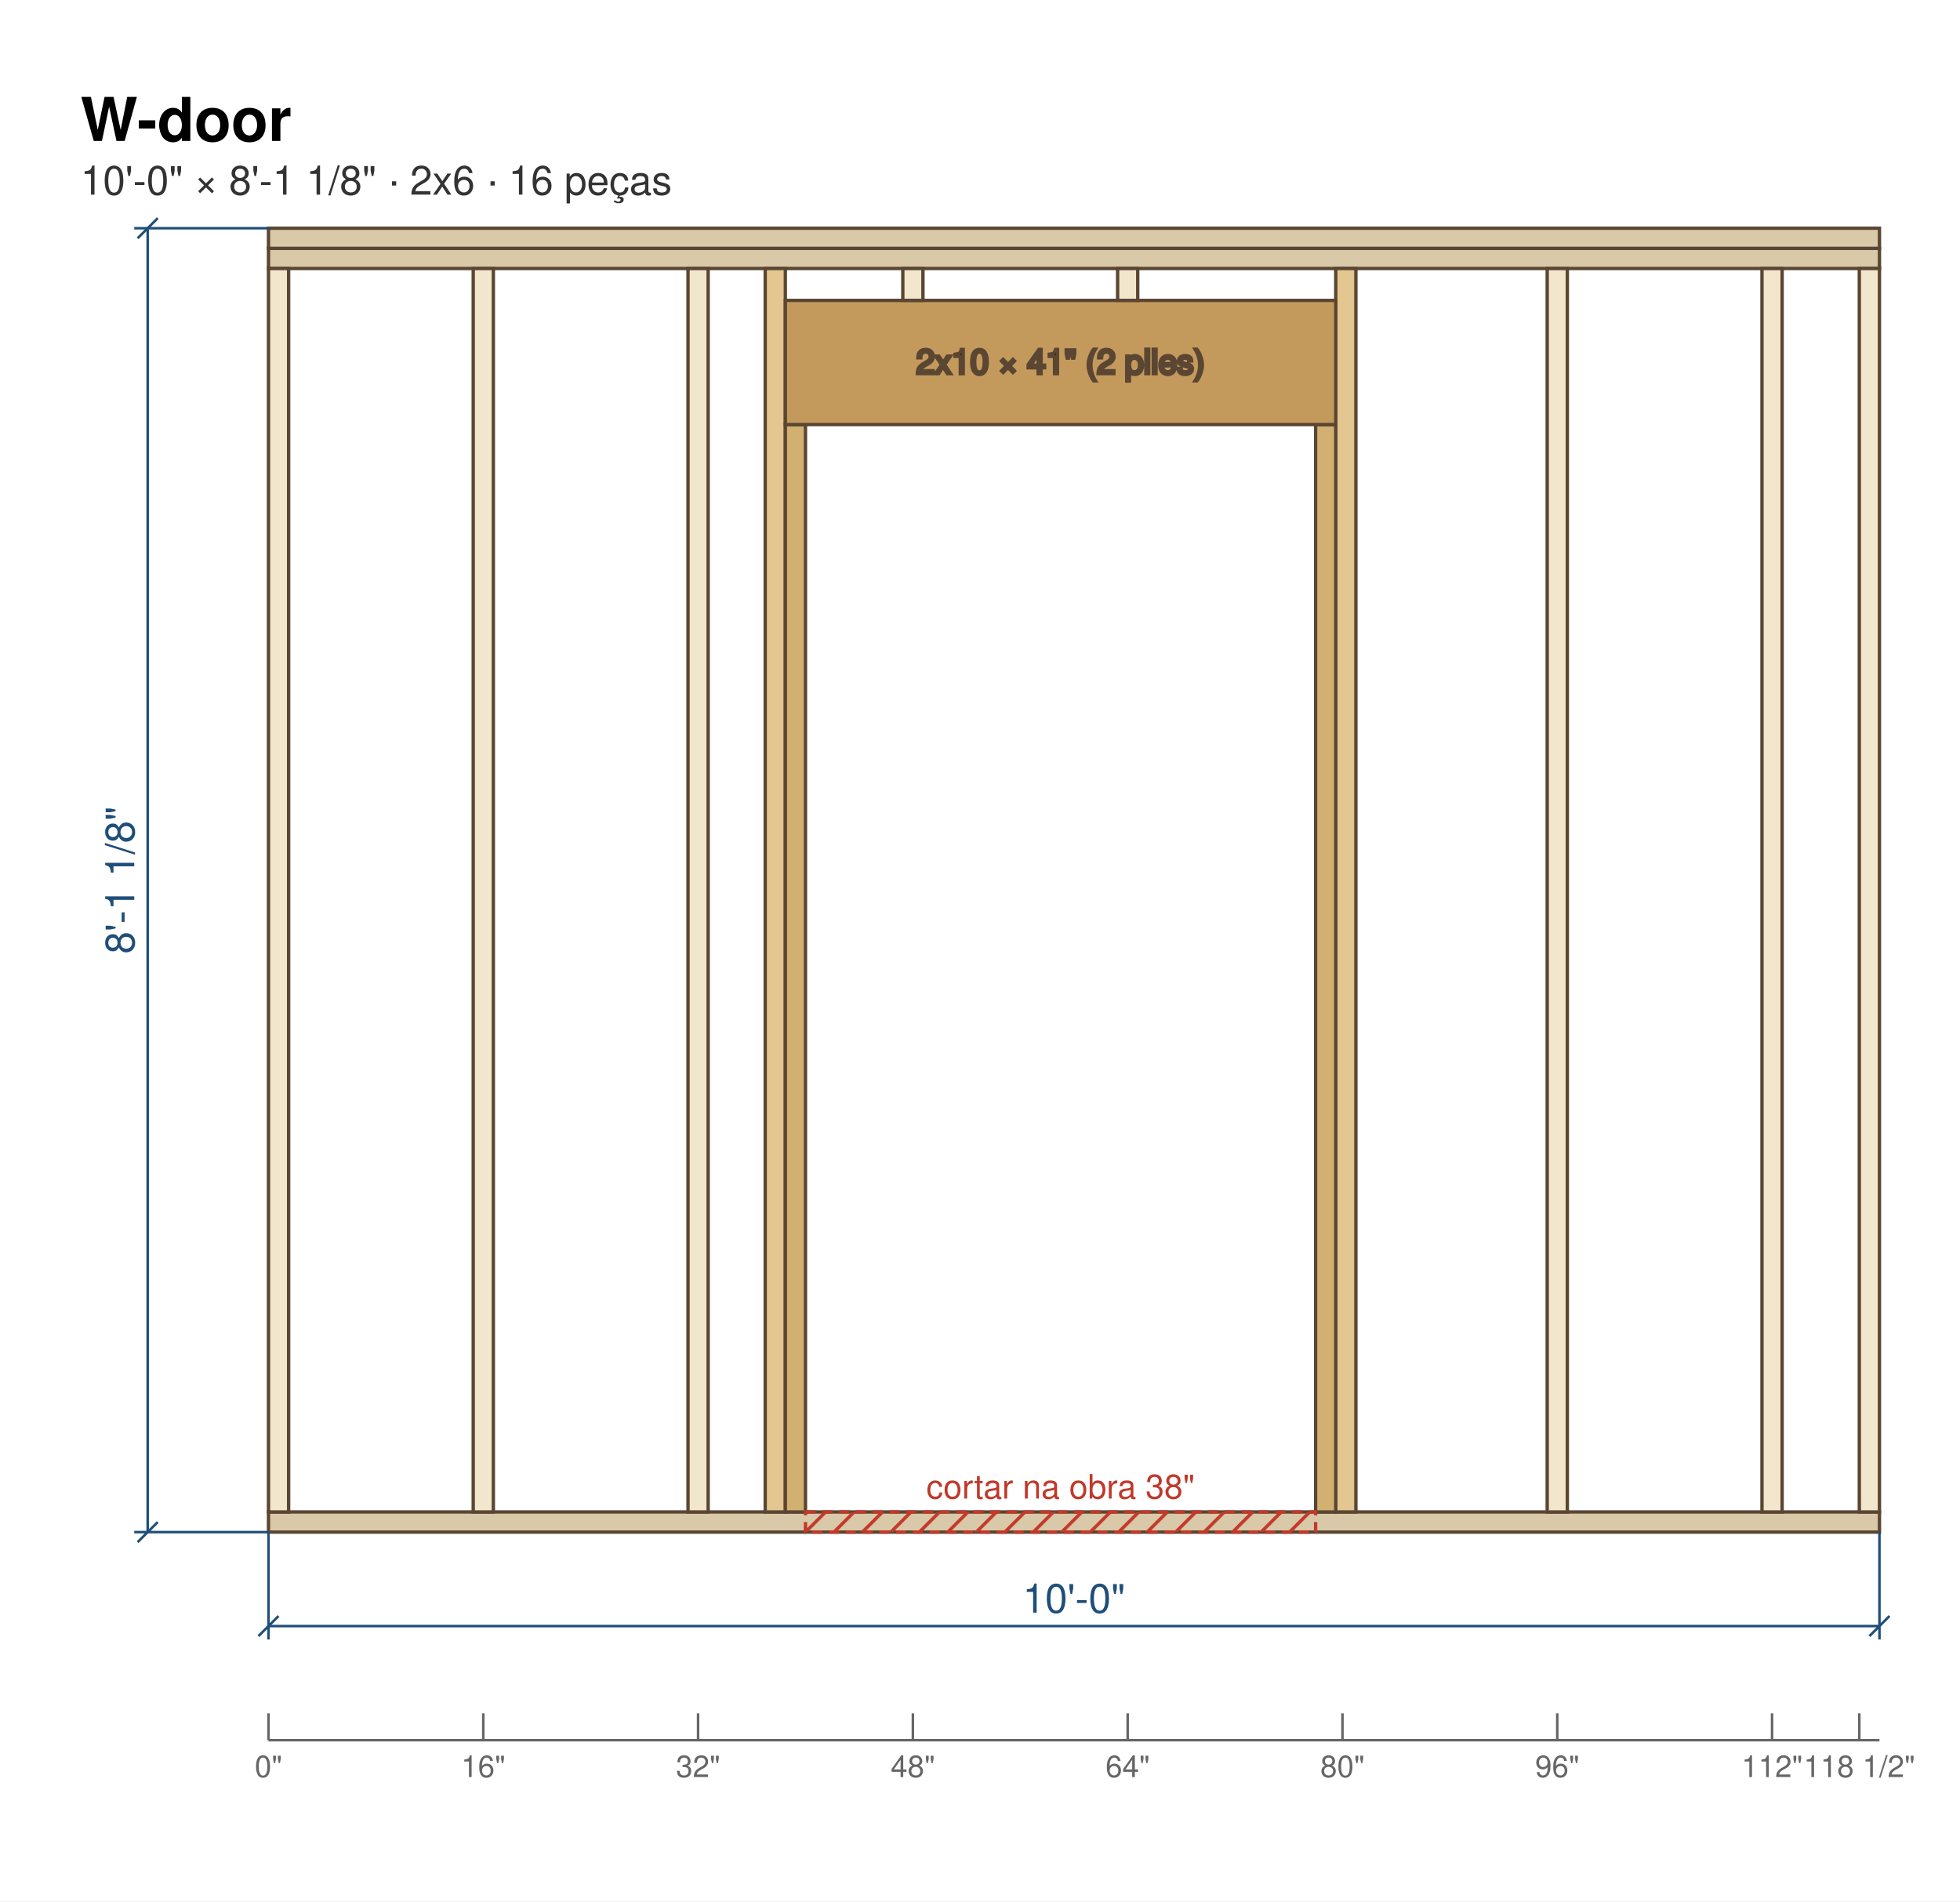
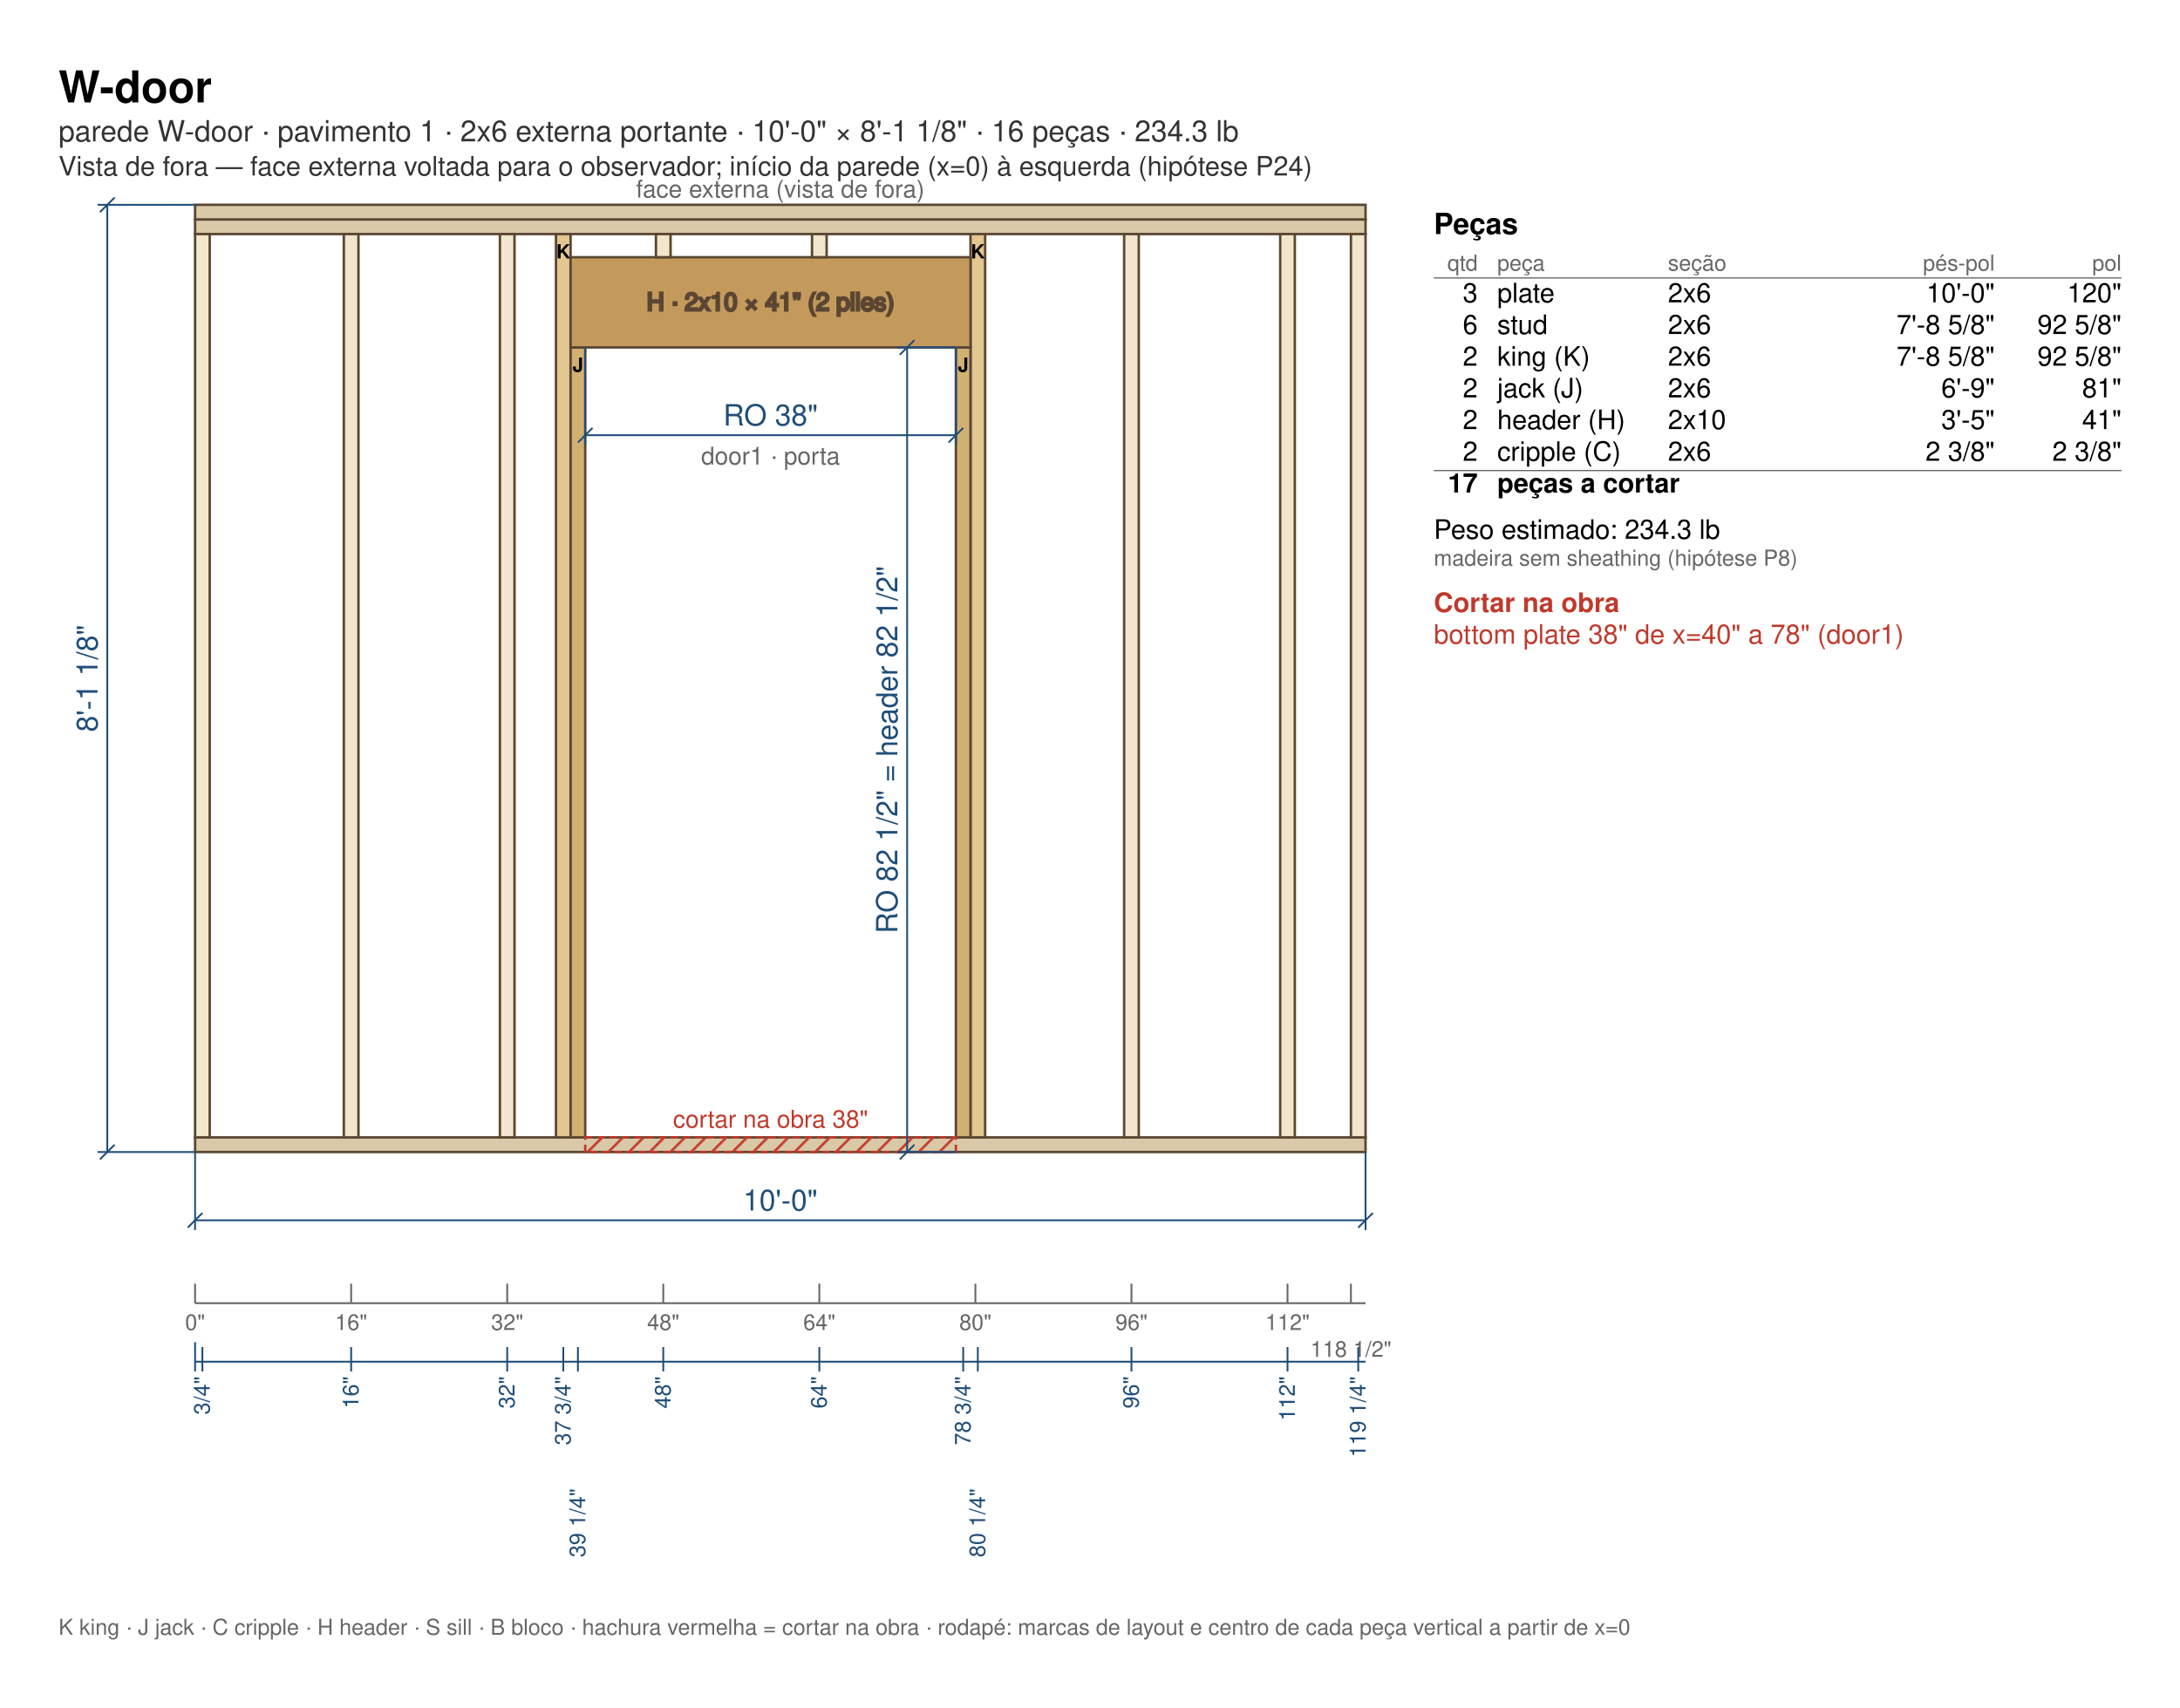
- <svg xmlns="http://www.w3.org/2000/svg" width="584" height="566.5" viewBox="0 0 584 566.5" font-family="Helvetica, Arial, sans-serif">
-   <rect width="584" height="566.5" fill="#ffffff" />
+ <svg xmlns="http://www.w3.org/2000/svg" width="894" height="700.5" viewBox="0 0 894 700.5" font-family="Helvetica, Arial, sans-serif">
+   <rect width="894" height="700.5" fill="#ffffff" />
  <text x="24" y="42" font-size="18" font-weight="bold" fill="#000">W-door</text>
-   <text x="24" y="58" font-size="12" fill="#333">10'-0" × 8'-1 1/8" · 2x6 · 16 peças</text>
-   <rect x="80" y="68" width="480" height="388.5" fill="none" stroke="#999" stroke-width="0.5" stroke-dasharray="4 3" />
+   <text class="info" x="24" y="58" font-size="12" fill="#333">parede W-door · pavimento 1 · 2x6 externa portante · 10'-0" × 8'-1 1/8" · 16 peças · 234.3 lb</text>
+   <text class="view" x="24" y="72" font-size="11" fill="#333">Vista de fora — face externa voltada para o observador; início da parede (x=0) à esquerda (hipótese P24)</text>
+   <rect x="80" y="84" width="480" height="388.5" fill="none" stroke="#999" stroke-width="0.5" stroke-dasharray="4 3" />
  <g class="members" stroke="#5a4632" stroke-width="1">
-     <rect class="member bottomPlate" x="80" y="450.5" width="480" height="6" fill="#d9c9a8" />
-     <rect class="member topPlate" x="80" y="74" width="480" height="6" fill="#d9c9a8" />
-     <rect class="member doubleTopPlate" x="80" y="68" width="480" height="6" fill="#d9c9a8" />
-     <rect class="member stud" x="80" y="80" width="6" height="370.5" fill="#f2e6cc" />
-     <rect class="member stud" x="141" y="80" width="6" height="370.5" fill="#f2e6cc" />
-     <rect class="member stud" x="205" y="80" width="6" height="370.5" fill="#f2e6cc" />
-     <rect class="member stud" x="461" y="80" width="6" height="370.5" fill="#f2e6cc" />
-     <rect class="member stud" x="525" y="80" width="6" height="370.5" fill="#f2e6cc" />
-     <rect class="member stud" x="554" y="80" width="6" height="370.5" fill="#f2e6cc" />
-     <rect class="member kingStud" x="228" y="80" width="6" height="370.5" fill="#e3c690" />
-     <rect class="member kingStud" x="398" y="80" width="6" height="370.5" fill="#e3c690" />
-     <rect class="member jackStud" x="234" y="126.5" width="6" height="324" fill="#d2b072" />
-     <rect class="member jackStud" x="392" y="126.5" width="6" height="324" fill="#d2b072" />
-     <rect class="member header" x="234" y="89.5" width="164" height="37" fill="#c49a5c" />
-     <text x="316" y="108" font-size="10" fill="#000" text-anchor="middle" dominant-baseline="middle">2x10 × 41" (2 plies)</text>
-     <rect class="member cripple" x="269" y="80" width="6" height="9.5" fill="#f2e6cc" />
-     <rect class="member cripple" x="333" y="80" width="6" height="9.5" fill="#f2e6cc" />
+     <rect class="member bottomPlate" x="80" y="466.5" width="480" height="6" fill="#d9c9a8" />
+     <rect class="member topPlate" x="80" y="90" width="480" height="6" fill="#d9c9a8" />
+     <rect class="member doubleTopPlate" x="80" y="84" width="480" height="6" fill="#d9c9a8" />
+     <rect class="member stud" x="80" y="96" width="6" height="370.5" fill="#f2e6cc" />
+     <rect class="member stud" x="141" y="96" width="6" height="370.5" fill="#f2e6cc" />
+     <rect class="member stud" x="205" y="96" width="6" height="370.5" fill="#f2e6cc" />
+     <rect class="member stud" x="461" y="96" width="6" height="370.5" fill="#f2e6cc" />
+     <rect class="member stud" x="525" y="96" width="6" height="370.5" fill="#f2e6cc" />
+     <rect class="member stud" x="554" y="96" width="6" height="370.5" fill="#f2e6cc" />
+     <rect class="member kingStud" x="228" y="96" width="6" height="370.5" fill="#e3c690" />
+     <rect class="member kingStud" x="398" y="96" width="6" height="370.5" fill="#e3c690" />
+     <rect class="member jackStud" x="234" y="142.5" width="6" height="324" fill="#d2b072" />
+     <rect class="member jackStud" x="392" y="142.5" width="6" height="324" fill="#d2b072" />
+     <rect class="member header" x="234" y="105.5" width="164" height="37" fill="#c49a5c" />
+     <text x="316" y="124" font-size="10" fill="#000" text-anchor="middle" dominant-baseline="middle">H · 2x10 × 41" (2 plies)</text>
+     <rect class="member cripple" x="269" y="96" width="6" height="9.5" fill="#f2e6cc" />
+     <rect class="member cripple" x="333" y="96" width="6" height="9.5" fill="#f2e6cc" />
+   </g>
+   <g class="labels" font-size="8" font-weight="bold" fill="#000" text-anchor="middle">
+     <text class="label kingStud" x="231" y="106">K</text>
+     <text class="label jackStud" x="237" y="152.5">J</text>
+     <text class="label jackStud" x="395" y="152.5">J</text>
+     <text class="label kingStud" x="401" y="106">K</text>
  </g>
  <defs>
    <pattern id="field-cut-hatch" width="6" height="6" patternUnits="userSpaceOnUse" patternTransform="rotate(45)">
      <line x1="0" y1="0" x2="0" y2="6" stroke="#c0392b" stroke-width="2" />
    </pattern>
  </defs>
-   <rect class="field-cut" x="240" y="450.5" width="152" height="6" fill="url(#field-cut-hatch)" stroke="#c0392b" stroke-width="1" stroke-dasharray="3 2" />
-   <text x="316" y="446.5" font-size="10" fill="#c0392b" text-anchor="middle">cortar na obra 38"</text>
+   <rect class="field-cut" x="240" y="466.5" width="152" height="6" fill="url(#field-cut-hatch)" stroke="#c0392b" stroke-width="1" stroke-dasharray="3 2" />
+   <text x="316" y="462.5" font-size="10" fill="#c0392b" text-anchor="middle">cortar na obra 38"</text>
  <g class="dim dim-length" stroke="#1f4e79" stroke-width="0.75" fill="none">
-     <line x1="80" y1="456.5" x2="80" y2="488.5" />
-     <line x1="560" y1="456.5" x2="560" y2="488.5" />
-     <line x1="80" y1="484.5" x2="560" y2="484.5" />
-     <line x1="77" y1="487.5" x2="83" y2="481.5" />
-     <line x1="557" y1="487.5" x2="563" y2="481.5" />
+     <line x1="240" y1="142.5" x2="240" y2="182.5" />
+     <line x1="392" y1="142.5" x2="392" y2="182.5" />
+     <line x1="240" y1="178.5" x2="392" y2="178.5" />
+     <line x1="237" y1="181.5" x2="243" y2="175.5" />
+     <line x1="389" y1="181.5" x2="395" y2="175.5" />
  </g>
-   <text x="320" y="480.5" font-size="12" fill="#1f4e79" text-anchor="middle">10'-0"</text>
+   <text x="316" y="174.5" font-size="12" fill="#1f4e79" text-anchor="middle">RO 38"</text>
+   <text class="opening-id" x="316" y="190.5" font-size="10" fill="#666" text-anchor="middle">door1 · porta</text>
  <g class="dim dim-height" stroke="#1f4e79" stroke-width="0.75" fill="none">
-     <line x1="80" y1="68" x2="40" y2="68" />
-     <line x1="80" y1="456.5" x2="40" y2="456.5" />
-     <line x1="44" y1="68" x2="44" y2="456.5" />
-     <line x1="41" y1="71" x2="47" y2="65" />
-     <line x1="41" y1="459.5" x2="47" y2="453.5" />
+     <line x1="392" y1="142.5" x2="368" y2="142.5" />
+     <line x1="392" y1="472.5" x2="368" y2="472.5" />
+     <line x1="372" y1="142.5" x2="372" y2="472.5" />
+     <line x1="369" y1="145.5" x2="375" y2="139.5" />
+     <line x1="369" y1="475.5" x2="375" y2="469.5" />
  </g>
-   <text x="40" y="262.25" font-size="12" fill="#1f4e79" text-anchor="middle" transform="rotate(-90 40 262.25)">8'-1 1/8"</text>
+   <text x="368" y="307.5" font-size="12" fill="#1f4e79" text-anchor="middle" transform="rotate(-90 368 307.5)">RO 82 1/2" = header 82 1/2"</text>
+   <text class="face" x="320" y="81" font-size="10" fill="#666" text-anchor="middle">face externa (vista de fora)</text>
+   <g class="dim dim-length" stroke="#1f4e79" stroke-width="0.75" fill="none">
+     <line x1="80" y1="472.5" x2="80" y2="504.5" />
+     <line x1="560" y1="472.5" x2="560" y2="504.5" />
+     <line x1="80" y1="500.5" x2="560" y2="500.5" />
+     <line x1="77" y1="503.5" x2="83" y2="497.5" />
+     <line x1="557" y1="503.5" x2="563" y2="497.5" />
+   </g>
+   <text x="320" y="496.5" font-size="12" fill="#1f4e79" text-anchor="middle">10'-0"</text>
+   <g class="dim dim-height" stroke="#1f4e79" stroke-width="0.75" fill="none">
+     <line x1="80" y1="84" x2="40" y2="84" />
+     <line x1="80" y1="472.5" x2="40" y2="472.5" />
+     <line x1="44" y1="84" x2="44" y2="472.5" />
+     <line x1="41" y1="87" x2="47" y2="81" />
+     <line x1="41" y1="475.5" x2="47" y2="469.5" />
+   </g>
+   <text x="40" y="278.25" font-size="12" fill="#1f4e79" text-anchor="middle" transform="rotate(-90 40 278.25)">8'-1 1/8"</text>
  <g class="layout" stroke="#666" stroke-width="0.75">
-     <line x1="80" y1="518.5" x2="560" y2="518.5" />
-     <line x1="80" y1="510.5" x2="80" y2="518.5" />
-     <line x1="144" y1="510.5" x2="144" y2="518.5" />
-     <line x1="208" y1="510.5" x2="208" y2="518.5" />
-     <line x1="272" y1="510.5" x2="272" y2="518.5" />
-     <line x1="336" y1="510.5" x2="336" y2="518.5" />
-     <line x1="400" y1="510.5" x2="400" y2="518.5" />
-     <line x1="464" y1="510.5" x2="464" y2="518.5" />
-     <line x1="528" y1="510.5" x2="528" y2="518.5" />
-     <line x1="554" y1="510.5" x2="554" y2="518.5" />
+     <line x1="80" y1="534.5" x2="560" y2="534.5" />
+     <line x1="80" y1="526.5" x2="80" y2="534.5" />
+     <line x1="144" y1="526.5" x2="144" y2="534.5" />
+     <line x1="208" y1="526.5" x2="208" y2="534.5" />
+     <line x1="272" y1="526.5" x2="272" y2="534.5" />
+     <line x1="336" y1="526.5" x2="336" y2="534.5" />
+     <line x1="400" y1="526.5" x2="400" y2="534.5" />
+     <line x1="464" y1="526.5" x2="464" y2="534.5" />
+     <line x1="528" y1="526.5" x2="528" y2="534.5" />
+     <line x1="554" y1="526.5" x2="554" y2="534.5" />
  </g>
-   <text x="80" y="529.5" font-size="9" fill="#666" text-anchor="middle">0"</text>
-   <text x="144" y="529.5" font-size="9" fill="#666" text-anchor="middle">16"</text>
-   <text x="208" y="529.5" font-size="9" fill="#666" text-anchor="middle">32"</text>
-   <text x="272" y="529.5" font-size="9" fill="#666" text-anchor="middle">48"</text>
-   <text x="336" y="529.5" font-size="9" fill="#666" text-anchor="middle">64"</text>
-   <text x="400" y="529.5" font-size="9" fill="#666" text-anchor="middle">80"</text>
-   <text x="464" y="529.5" font-size="9" fill="#666" text-anchor="middle">96"</text>
-   <text x="528" y="529.5" font-size="9" fill="#666" text-anchor="middle">112"</text>
-   <text x="554" y="529.5" font-size="9" fill="#666" text-anchor="middle">118 1/2"</text>
+   <text x="80" y="545.5" font-size="9" fill="#666" text-anchor="middle">0"</text>
+   <text x="144" y="545.5" font-size="9" fill="#666" text-anchor="middle">16"</text>
+   <text x="208" y="545.5" font-size="9" fill="#666" text-anchor="middle">32"</text>
+   <text x="272" y="545.5" font-size="9" fill="#666" text-anchor="middle">48"</text>
+   <text x="336" y="545.5" font-size="9" fill="#666" text-anchor="middle">64"</text>
+   <text x="400" y="545.5" font-size="9" fill="#666" text-anchor="middle">80"</text>
+   <text x="464" y="545.5" font-size="9" fill="#666" text-anchor="middle">96"</text>
+   <text x="528" y="545.5" font-size="9" fill="#666" text-anchor="middle">112"</text>
+   <text x="554" y="556.5" font-size="9" fill="#666" text-anchor="middle">118 1/2"</text>
+   <g class="chain" stroke="#1f4e79" stroke-width="0.75">
+     <line x1="80" y1="558.5" x2="560" y2="558.5" />
+     <line x1="80" y1="550.5" x2="80" y2="562.5" />
+     <line x1="83" y1="552.5" x2="83" y2="562.5" />
+     <line x1="144" y1="552.5" x2="144" y2="562.5" />
+     <line x1="208" y1="552.5" x2="208" y2="562.5" />
+     <line x1="231" y1="552.5" x2="231" y2="562.5" />
+     <line x1="237" y1="552.5" x2="237" y2="562.5" />
+     <line x1="272" y1="552.5" x2="272" y2="562.5" />
+     <line x1="336" y1="552.5" x2="336" y2="562.5" />
+     <line x1="395" y1="552.5" x2="395" y2="562.5" />
+     <line x1="401" y1="552.5" x2="401" y2="562.5" />
+     <line x1="464" y1="552.5" x2="464" y2="562.5" />
+     <line x1="528" y1="552.5" x2="528" y2="562.5" />
+     <line x1="557" y1="552.5" x2="557" y2="562.5" />
+   </g>
+   <g class="chain-labels" font-size="9" fill="#1f4e79" text-anchor="end">
+     <text class="chain-label row-0" x="86" y="564.5" transform="rotate(-90 86 564.5)">3/4"</text>
+     <text class="chain-label row-0" x="147" y="564.5" transform="rotate(-90 147 564.5)">16"</text>
+     <text class="chain-label row-0" x="211" y="564.5" transform="rotate(-90 211 564.5)">32"</text>
+     <text class="chain-label row-0" x="234" y="564.5" transform="rotate(-90 234 564.5)">37 3/4"</text>
+     <text class="chain-label row-1" x="240" y="610.5" transform="rotate(-90 240 610.5)">39 1/4"</text>
+     <text class="chain-label row-0" x="275" y="564.5" transform="rotate(-90 275 564.5)">48"</text>
+     <text class="chain-label row-0" x="339" y="564.5" transform="rotate(-90 339 564.5)">64"</text>
+     <text class="chain-label row-0" x="398" y="564.5" transform="rotate(-90 398 564.5)">78 3/4"</text>
+     <text class="chain-label row-1" x="404" y="610.5" transform="rotate(-90 404 610.5)">80 1/4"</text>
+     <text class="chain-label row-0" x="467" y="564.5" transform="rotate(-90 467 564.5)">96"</text>
+     <text class="chain-label row-0" x="531" y="564.5" transform="rotate(-90 531 564.5)">112"</text>
+     <text class="chain-label row-0" x="560" y="564.5" transform="rotate(-90 560 564.5)">119 1/4"</text>
+   </g>
+   <g class="pieces" font-size="11" fill="#000">
+     <text x="588" y="96" font-size="12" font-weight="bold">Peças</text>
+     <g font-size="9" fill="#666">
+       <text x="606" y="111" text-anchor="end">qtd</text>
+       <text x="614" y="111">peça</text>
+       <text x="684" y="111">seção</text>
+       <text x="818" y="111" text-anchor="end">pés-pol</text>
+       <text x="870" y="111" text-anchor="end">pol</text>
+     </g>
+     <line x1="588" y1="114" x2="870" y2="114" stroke="#666" stroke-width="0.5" />
+     <g class="piece plates">
+       <text x="606" y="124" text-anchor="end">3</text>
+       <text x="614" y="124">plate</text>
+       <text x="684" y="124">2x6</text>
+       <text x="818" y="124" text-anchor="end">10'-0"</text>
+       <text x="870" y="124" text-anchor="end">120"</text>
+     </g>
+     <g class="piece stud">
+       <text x="606" y="137" text-anchor="end">6</text>
+       <text x="614" y="137">stud</text>
+       <text x="684" y="137">2x6</text>
+       <text x="818" y="137" text-anchor="end">7'-8 5/8"</text>
+       <text x="870" y="137" text-anchor="end">92 5/8"</text>
+     </g>
+     <g class="piece kingStud">
+       <text x="606" y="150" text-anchor="end">2</text>
+       <text x="614" y="150">king (K)</text>
+       <text x="684" y="150">2x6</text>
+       <text x="818" y="150" text-anchor="end">7'-8 5/8"</text>
+       <text x="870" y="150" text-anchor="end">92 5/8"</text>
+     </g>
+     <g class="piece jackStud">
+       <text x="606" y="163" text-anchor="end">2</text>
+       <text x="614" y="163">jack (J)</text>
+       <text x="684" y="163">2x6</text>
+       <text x="818" y="163" text-anchor="end">6'-9"</text>
+       <text x="870" y="163" text-anchor="end">81"</text>
+     </g>
+     <g class="piece header">
+       <text x="606" y="176" text-anchor="end">2</text>
+       <text x="614" y="176">header (H)</text>
+       <text x="684" y="176">2x10</text>
+       <text x="818" y="176" text-anchor="end">3'-5"</text>
+       <text x="870" y="176" text-anchor="end">41"</text>
+     </g>
+     <g class="piece cripple">
+       <text x="606" y="189" text-anchor="end">2</text>
+       <text x="614" y="189">cripple (C)</text>
+       <text x="684" y="189">2x6</text>
+       <text x="818" y="189" text-anchor="end">2 3/8"</text>
+       <text x="870" y="189" text-anchor="end">2 3/8"</text>
+     </g>
+     <line x1="588" y1="193" x2="870" y2="193" stroke="#666" stroke-width="0.5" />
+     <text x="606" y="202" text-anchor="end" font-weight="bold">17</text>
+     <text x="614" y="202" font-weight="bold">peças a cortar</text>
+     <text class="weight" x="588" y="221">Peso estimado: 234.3 lb</text>
+     <text x="588" y="232" font-size="9" fill="#666">madeira sem sheathing (hipótese P8)</text>
+     <text x="588" y="251" font-weight="bold" fill="#c0392b">Cortar na obra</text>
+     <text class="field-cut-item" x="588" y="264" fill="#c0392b">bottom plate 38" de x=40" a 78" (door1)</text>
+   </g>
+   <text class="legend" x="24" y="670.5" font-size="9" fill="#666">K king · J jack · C cripple · H header · S sill · B bloco · hachura vermelha = cortar na obra · rodapé: marcas de layout e centro de cada peça vertical a partir de x=0</text>
</svg>
